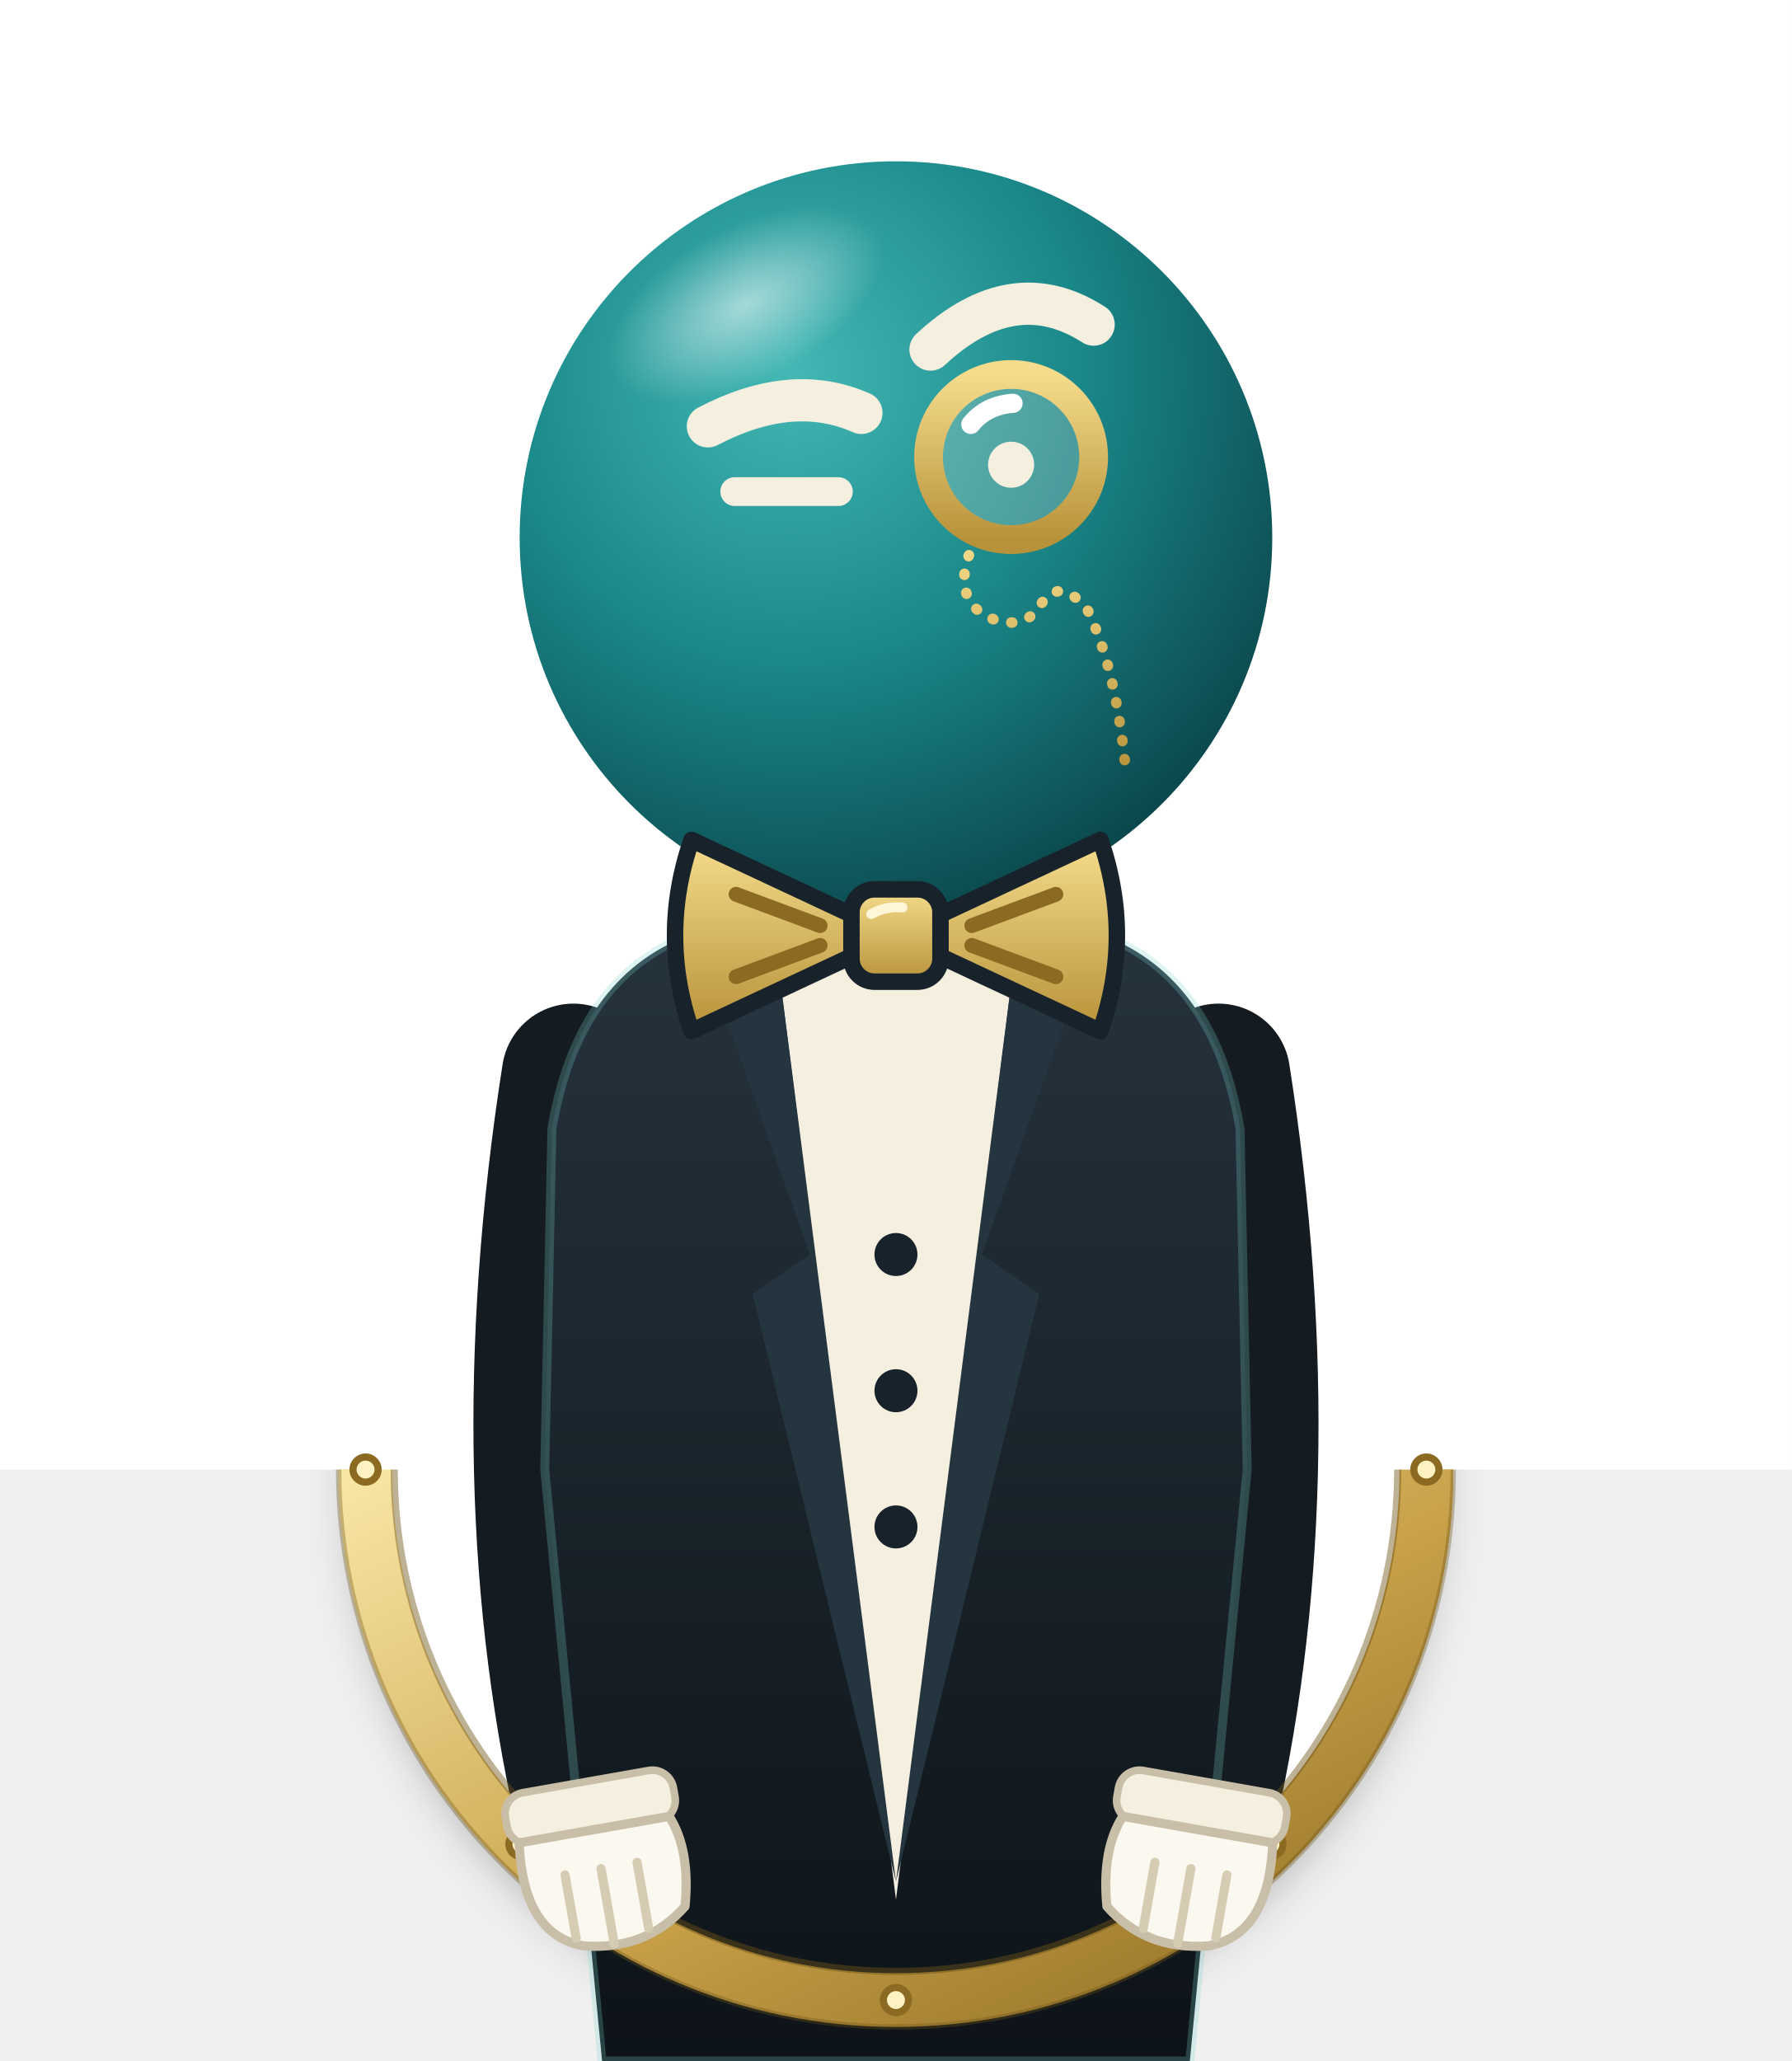
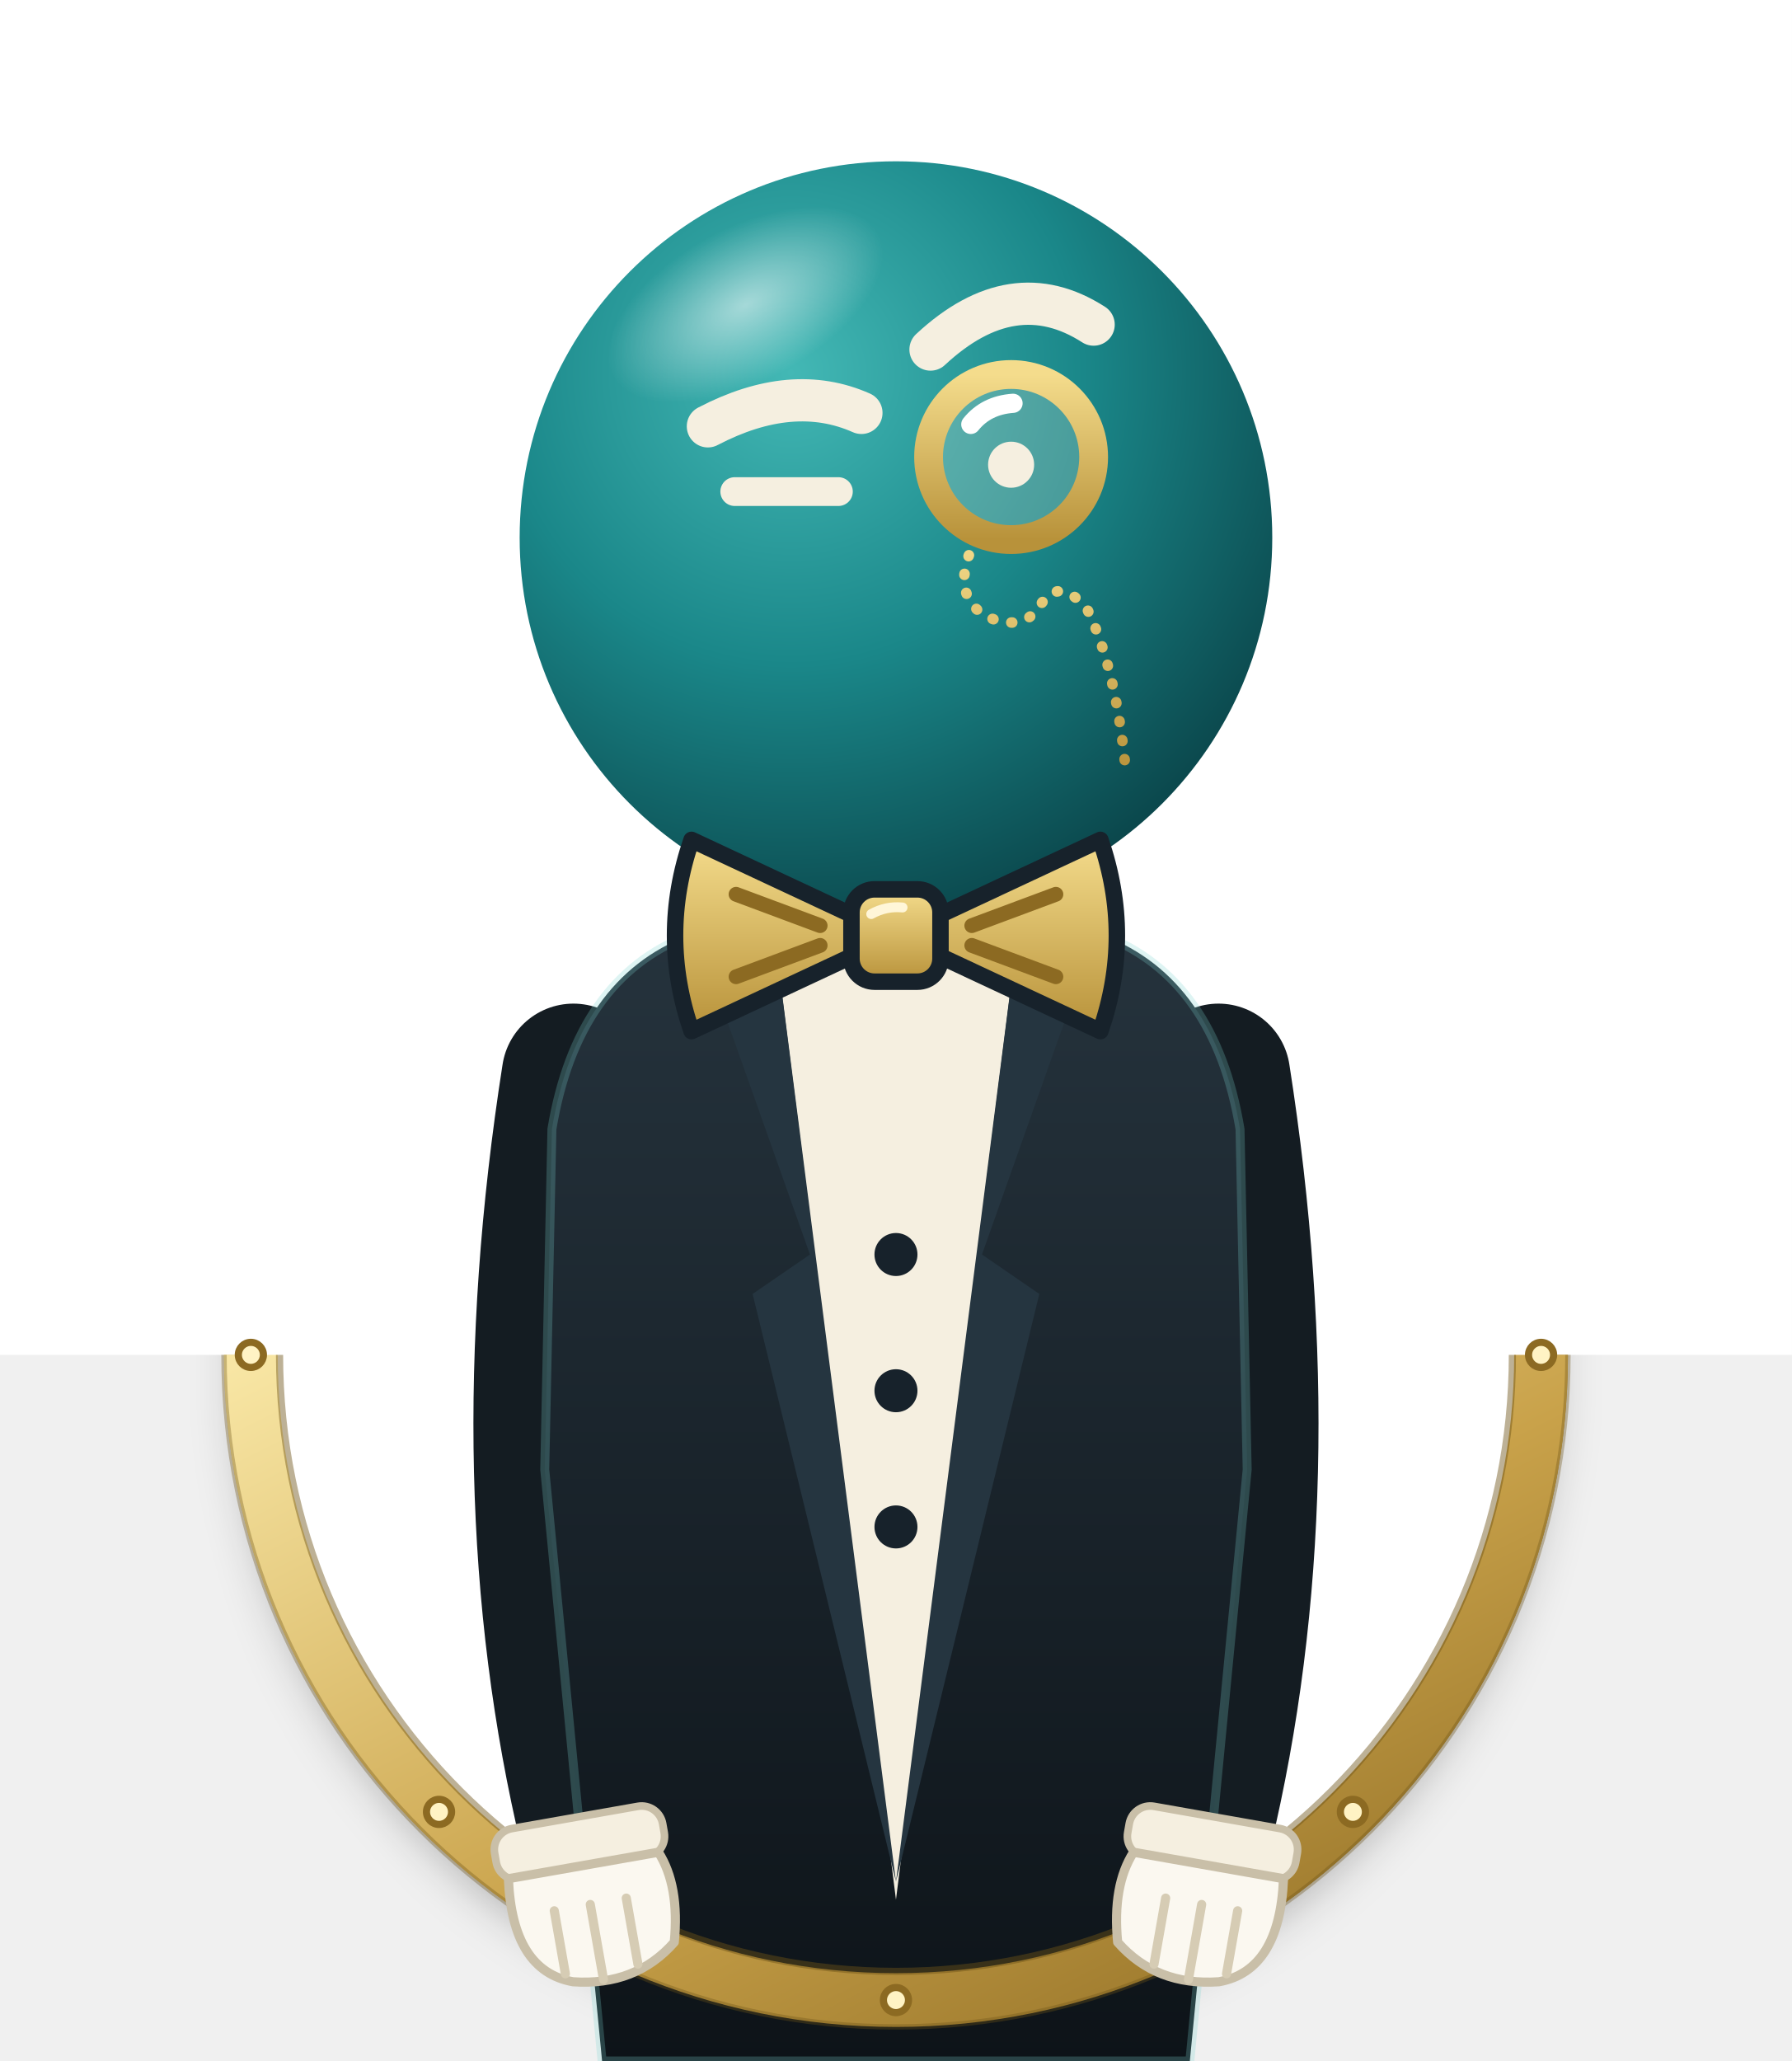
<svg xmlns="http://www.w3.org/2000/svg" viewBox="0 0 1000 1150" width="1000" height="1150">
  <defs>
    <radialGradient id="sphere" cx="36%" cy="28%" r="78%">
      <stop offset="0" stop-color="#43b8b5" />
      <stop offset="0.5" stop-color="#1a8789" />
      <stop offset="1" stop-color="#0a4449" />
    </radialGradient>
    <radialGradient id="shine" cx="50%" cy="50%" r="50%">
      <stop offset="0" stop-color="#ffffff" stop-opacity="0.55" />
      <stop offset="1" stop-color="#ffffff" stop-opacity="0" />
    </radialGradient>
    <linearGradient id="brass" x1="0" y1="0" x2="0" y2="1">
      <stop offset="0" stop-color="#f4dc8c" />
      <stop offset="1" stop-color="#b8923a" />
    </linearGradient>
    <linearGradient id="rim" x1="0" y1="0" x2="1" y2="1">
      <stop offset="0" stop-color="#f8e6a4" />
      <stop offset="0.55" stop-color="#c9a24a" />
      <stop offset="1" stop-color="#8c6a22" />
    </linearGradient>
    <linearGradient id="cloth" x1="0" y1="0" x2="0" y2="1">
      <stop offset="0" stop-color="#26343e" />
      <stop offset="1" stop-color="#0d1318" />
    </linearGradient>
    <radialGradient id="room" cx="42%" cy="30%" r="80%">
      <stop offset="0" stop-color="#fff8e4" />
      <stop offset="0.6" stop-color="#f1e2b8" />
      <stop offset="1" stop-color="#d8bf82" />
    </radialGradient>
    <clipPath id="inside">
-       <circle cx="500" cy="820" r="296" />
+       <circle cx="500" cy="756" r="360" />
    </clipPath>
    <filter id="soft" x="-20%" y="-20%" width="140%" height="140%">
      <feGaussianBlur stdDeviation="14" />
    </filter>
  </defs>
  <g id="back" class="layer">
-     <circle cx="500" cy="834" r="300" fill="#000" fill-opacity="0.32" filter="url(#soft)" />
-     <circle cx="500" cy="820" r="296" fill="url(#room)" />
+     <circle cx="500" cy="770" r="364" fill="#000" fill-opacity="0.32" filter="url(#soft)" />
+     <circle cx="500" cy="756" r="360" fill="url(#room)" />
    <g clip-path="url(#inside)" fill="#ffffff">
-       <path d="M300 520 L420 520 L330 1130 L190 1070 Z" fill-opacity="0.22" />
-       <path d="M470 520 L540 520 L470 1130 L400 1130 Z" fill-opacity="0.14" />
+       <path d="M270 396 L400 396 L320 1130 L150 1060 Z" fill-opacity="0.22" />
+       <path d="M460 396 L540 396 L470 1130 L390 1130 Z" fill-opacity="0.14" />
    </g>
-     <circle cx="500" cy="820" r="296" fill="none" stroke="url(#rim)" stroke-width="30" />
-     <circle cx="500" cy="820" r="280" fill="none" stroke="#6e5418" stroke-opacity="0.45" stroke-width="4" />
+     <circle cx="500" cy="756" r="360" fill="none" stroke="url(#rim)" stroke-width="30" />
+     <circle cx="500" cy="756" r="344" fill="none" stroke="#6e5418" stroke-opacity="0.45" stroke-width="4" />
    <g fill="#fff3c4" stroke="#8c6a22" stroke-width="4">
-       <circle cx="291" cy="611" r="7" />
-       <circle cx="500" cy="524" r="7" />
-       <circle cx="709" cy="611" r="7" />
+       <circle cx="245" cy="501" r="7" />
+       <circle cx="500" cy="396" r="7" />
+       <circle cx="755" cy="501" r="7" />
    </g>
  </g>
  <g id="mask" class="layer">
-     <rect x="0" y="0" width="1000" height="820" fill="#fff" />
-     <circle cx="500" cy="820" r="288" fill="#fff" />
+     <rect x="0" y="0" width="1000" height="756" fill="#fff" />
+     <circle cx="500" cy="756" r="352" fill="#fff" />
  </g>
  <g id="body" class="layer">
    <path d="M320 600 Q284 830 330 1022" fill="none" stroke="#141c22" stroke-width="80" stroke-linecap="round" />
    <path d="M680 600 Q716 830 670 1022" fill="none" stroke="#141c22" stroke-width="80" stroke-linecap="round" />
    <path d="M500 500 L384 522 Q322 546 308 630 L304 820 L336 1150 L664 1150 L696 820 L692 630 Q678 546 616 522 Z" fill="url(#cloth)" stroke="#7fd6d0" stroke-opacity="0.25" stroke-width="5" />
    <path d="M500 1060 L432 520 L568 520 Z" fill="#f5efe0" />
    <path d="M432 520 L396 542 L452 700 L420 722 L500 1050 Z M568 520 L604 542 L548 700 L580 722 L500 1050 Z" fill="#253540" />
    <circle cx="500" cy="700" r="12" fill="#17222b" />
    <circle cx="500" cy="776" r="12" fill="#17222b" />
    <circle cx="500" cy="852" r="12" fill="#17222b" />
    <path d="M446 530 L446 490 Q500 476 554 490 L554 530 Z" fill="#f5efe0" />
  </g>
  <g id="head" class="layer">
    <circle cx="500" cy="300" r="210" fill="url(#sphere)" />
    <ellipse cx="416" cy="170" rx="84" ry="43" transform="rotate(-28 416 170)" fill="url(#shine)" />
    <g transform="translate(500 300) scale(0.5355) translate(-512 -452)">
      <path d="M596 452 Q566 510 606 534 Q646 552 664 520 Q684 492 712 528 Q742 590 752 700" fill="none" stroke="url(#brass)" stroke-width="11" stroke-linecap="round" stroke-dasharray="1 19" />
      <circle cx="632" cy="368" r="86" fill="#f5efe0" fill-opacity="0.22" stroke="url(#brass)" stroke-width="30" />
      <path d="M590 334 Q606 314 634 312" fill="none" stroke="#ffffff" stroke-width="20" stroke-linecap="round" />
    </g>
  </g>
  <g id="eye" class="layer">
    <g transform="translate(500 300) scale(0.5355) translate(-512 -452)">
      <path d="M344 404 L452 404" fill="none" stroke="#f5efe0" stroke-width="30" stroke-linecap="round" />
    </g>
  </g>
  <g id="pupil" class="layer">
    <g transform="translate(500 300) scale(0.5355) translate(-512 -452)">
      <circle cx="632" cy="376" r="24" fill="#f5efe0" />
    </g>
  </g>
  <g id="brows" class="layer">
    <g transform="translate(500 300) scale(0.5355) translate(-512 -452)" fill="none" stroke="#f5efe0" stroke-width="44" stroke-linecap="round">
      <path d="M316 336 Q404 290 476 322" />
      <path d="M548 256 Q634 176 718 230" />
    </g>
  </g>
  <g id="bow" class="layer">
    <g transform="translate(500 522) scale(0.46) translate(-512 -622)">
      <path d="M512 622 L264 506 Q224 622 264 738 Z M512 622 L760 506 Q800 622 760 738 Z" fill="url(#brass)" stroke="#17222b" stroke-width="20" stroke-linejoin="round" />
      <path d="M318 572 L420 610 M318 672 L420 634 M706 572 L604 610 M706 672 L604 634" stroke="#8c6a22" stroke-width="18" stroke-linecap="round" />
      <rect x="458" y="566" width="108" height="112" rx="28" fill="url(#brass)" stroke="#17222b" stroke-width="20" />
      <path d="M482 596 Q500 586 520 588" fill="none" stroke="#fff6d8" stroke-width="12" stroke-linecap="round" />
    </g>
  </g>
  <g id="rim" class="layer">
-     <path d="M204 820 A296 296 0 0 0 796 820" fill="none" stroke="url(#rim)" stroke-width="30" />
-     <path d="M220 820 A280 280 0 0 0 780 820" fill="none" stroke="#6e5418" stroke-opacity="0.45" stroke-width="4" />
-     <path d="M189 820 A311 311 0 0 0 811 820" fill="none" stroke="#6e5418" stroke-opacity="0.35" stroke-width="3" />
+     <path d="M140 756 A360 360 0 0 0 860 756" fill="none" stroke="url(#rim)" stroke-width="30" />
+     <path d="M156 756 A344 344 0 0 0 844 756" fill="none" stroke="#6e5418" stroke-opacity="0.45" stroke-width="4" />
+     <path d="M125 756 A375 375 0 0 0 875 756" fill="none" stroke="#6e5418" stroke-opacity="0.35" stroke-width="3" />
    <g fill="#fff3c4" stroke="#8c6a22" stroke-width="4">
-       <circle cx="796" cy="820" r="7" />
-       <circle cx="709" cy="1029" r="7" />
+       <circle cx="860" cy="756" r="7" />
+       <circle cx="755" cy="1011" r="7" />
      <circle cx="500" cy="1116" r="7" />
-       <circle cx="291" cy="1029" r="7" />
-       <circle cx="204" cy="820" r="7" />
+       <circle cx="245" cy="1011" r="7" />
+       <circle cx="140" cy="756" r="7" />
    </g>
  </g>
  <g id="hand-left" class="layer">
-     <g transform="translate(336 1046) rotate(-10) scale(0.85)">
+     <g transform="translate(330 1066) rotate(-10) scale(0.85)">
      <rect x="-56" y="-62" width="112" height="34" rx="14" fill="#f5efe0" stroke="#c9bfa8" stroke-width="5" />
      <path d="M-50 -30 Q-58 30 -20 44 Q20 54 50 30 Q60 -6 50 -30 Z" fill="#fbf8f0" stroke="#c9bfa8" stroke-width="6" stroke-linejoin="round" />
      <path d="M-24 -4 L-24 38 M0 -4 L0 46 M24 -4 L24 40" stroke="#d6ccb4" stroke-width="6" stroke-linecap="round" />
    </g>
  </g>
  <g id="hand-right" class="layer">
-     <g transform="translate(664 1046) rotate(10) scale(0.85)">
+     <g transform="translate(670 1066) rotate(10) scale(0.85)">
      <rect x="-56" y="-62" width="112" height="34" rx="14" fill="#f5efe0" stroke="#c9bfa8" stroke-width="5" />
      <path d="M-50 -30 Q-60 -6 -50 30 Q-20 54 20 44 Q58 30 50 -30 Z" fill="#fbf8f0" stroke="#c9bfa8" stroke-width="6" stroke-linejoin="round" />
      <path d="M-24 -4 L-24 40 M0 -4 L0 46 M24 -4 L24 38" stroke="#d6ccb4" stroke-width="6" stroke-linecap="round" />
    </g>
  </g>
</svg>
